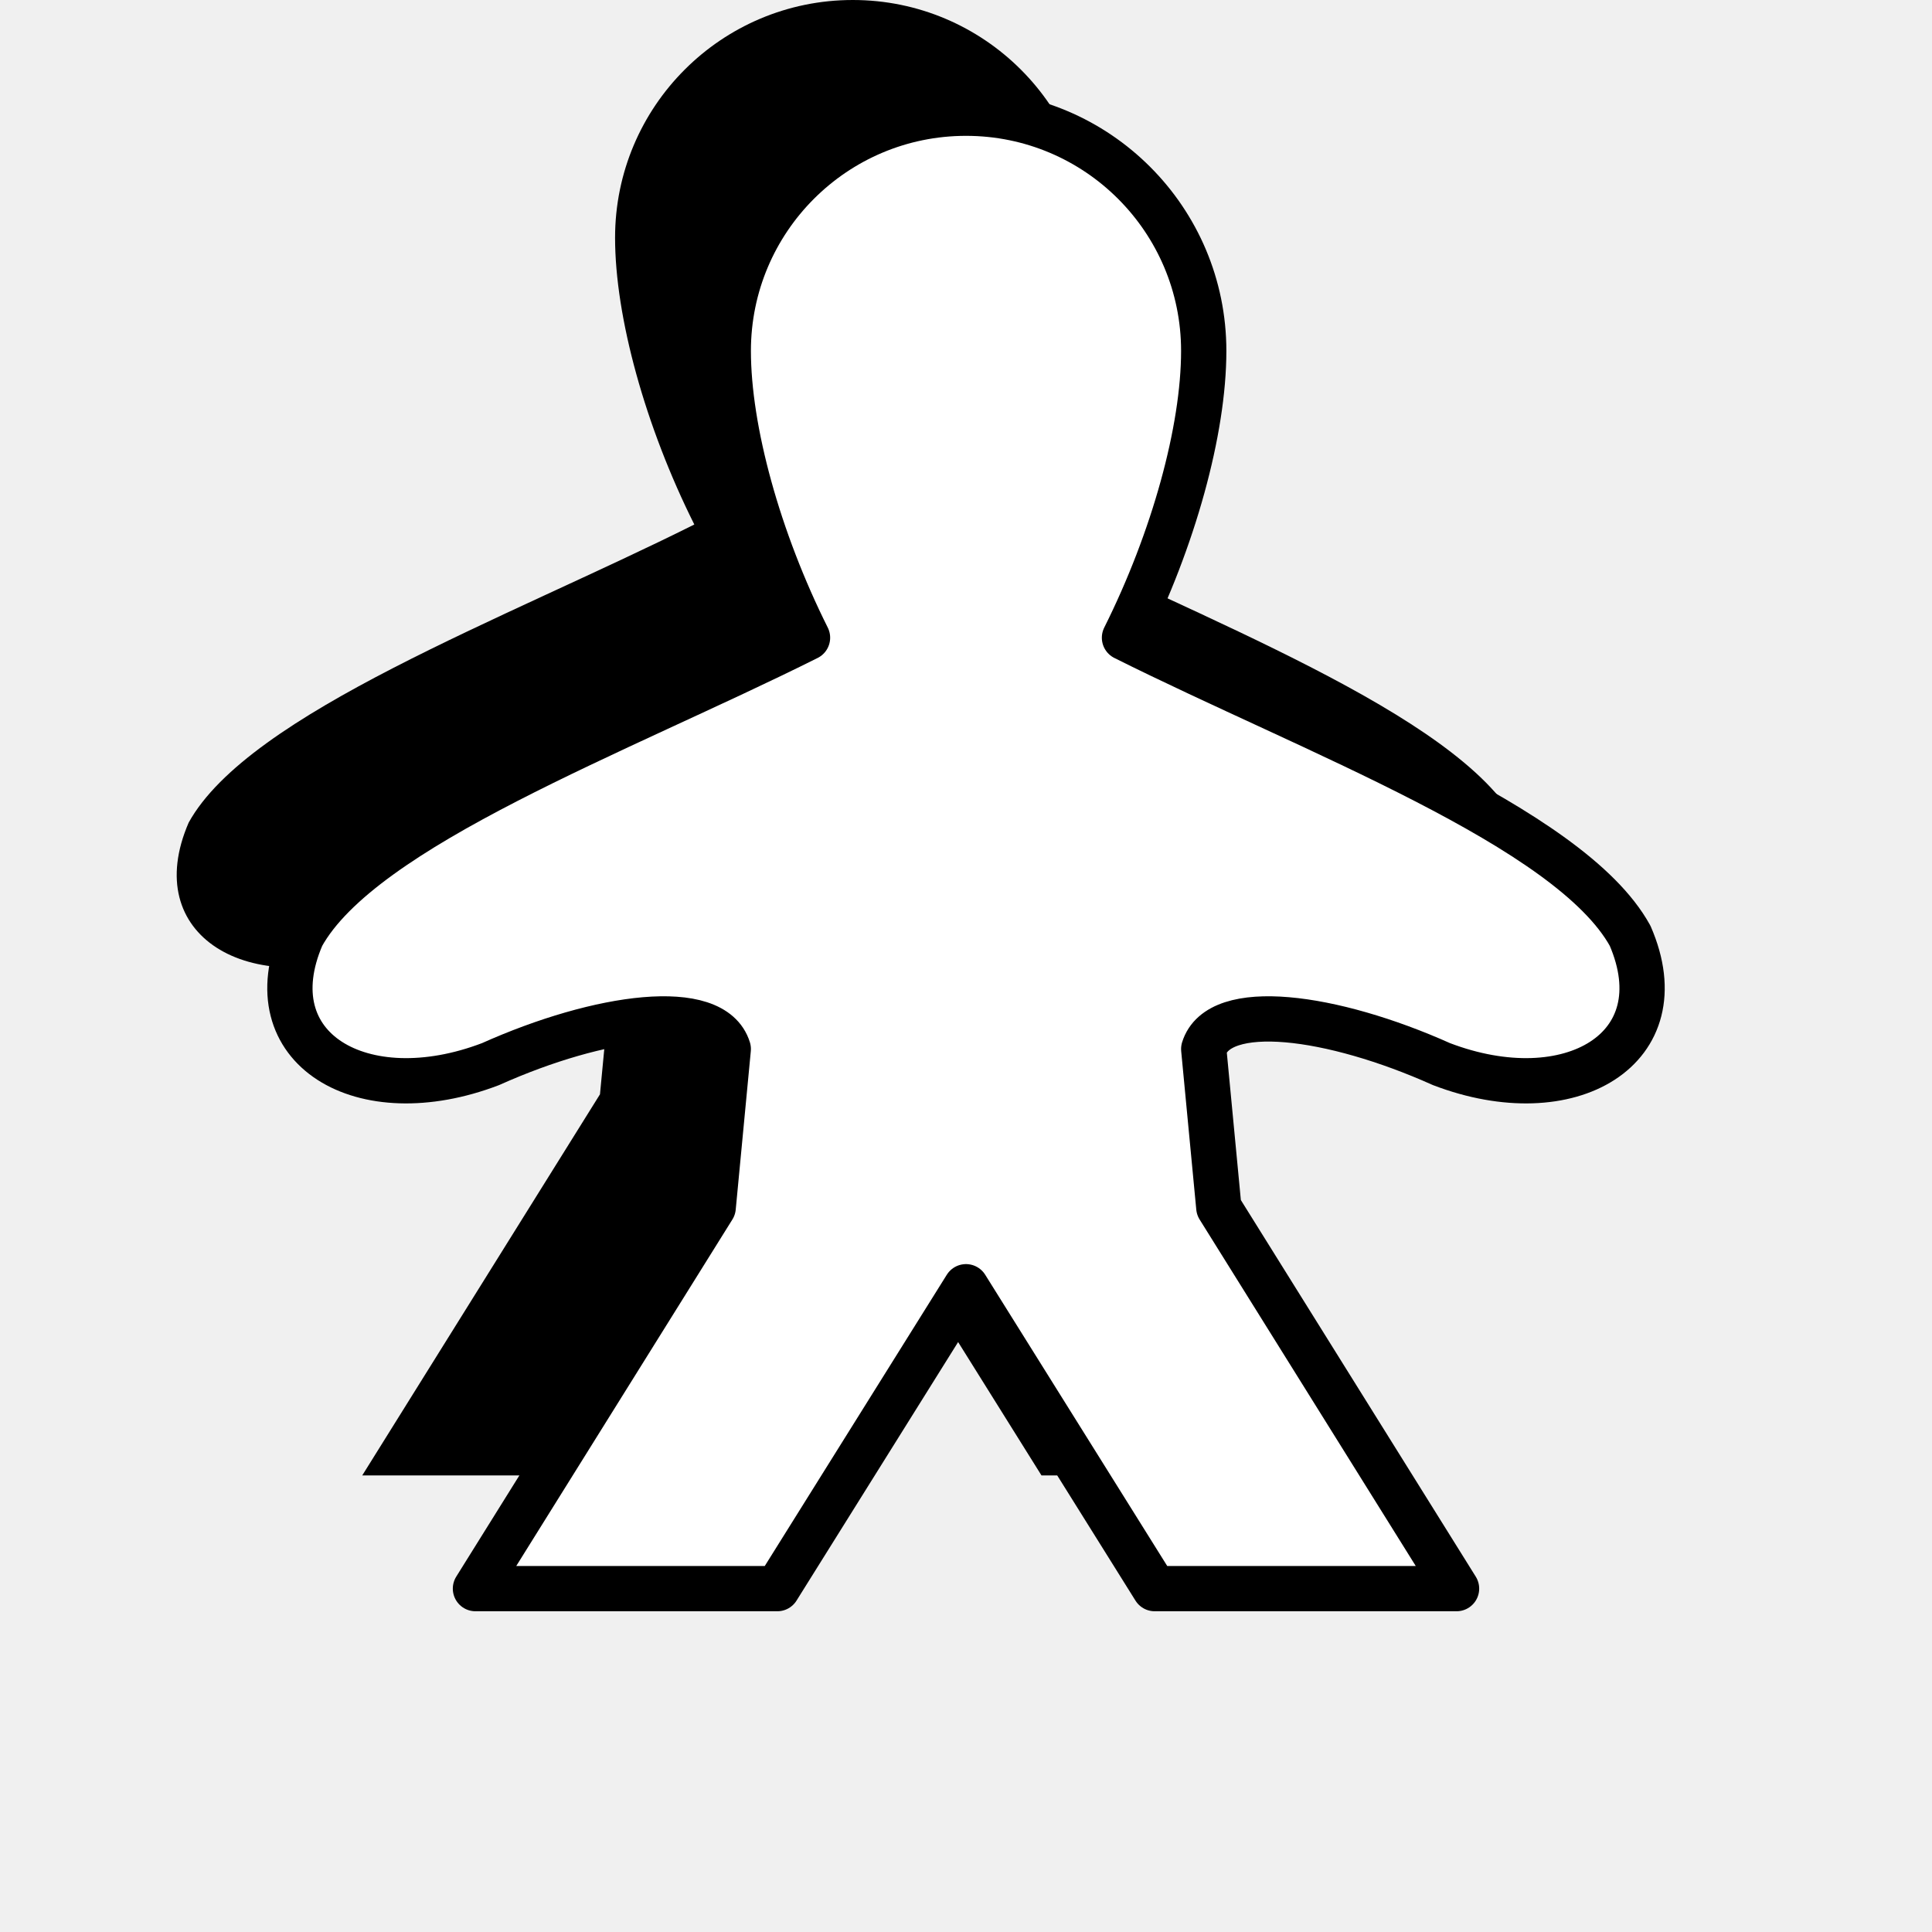
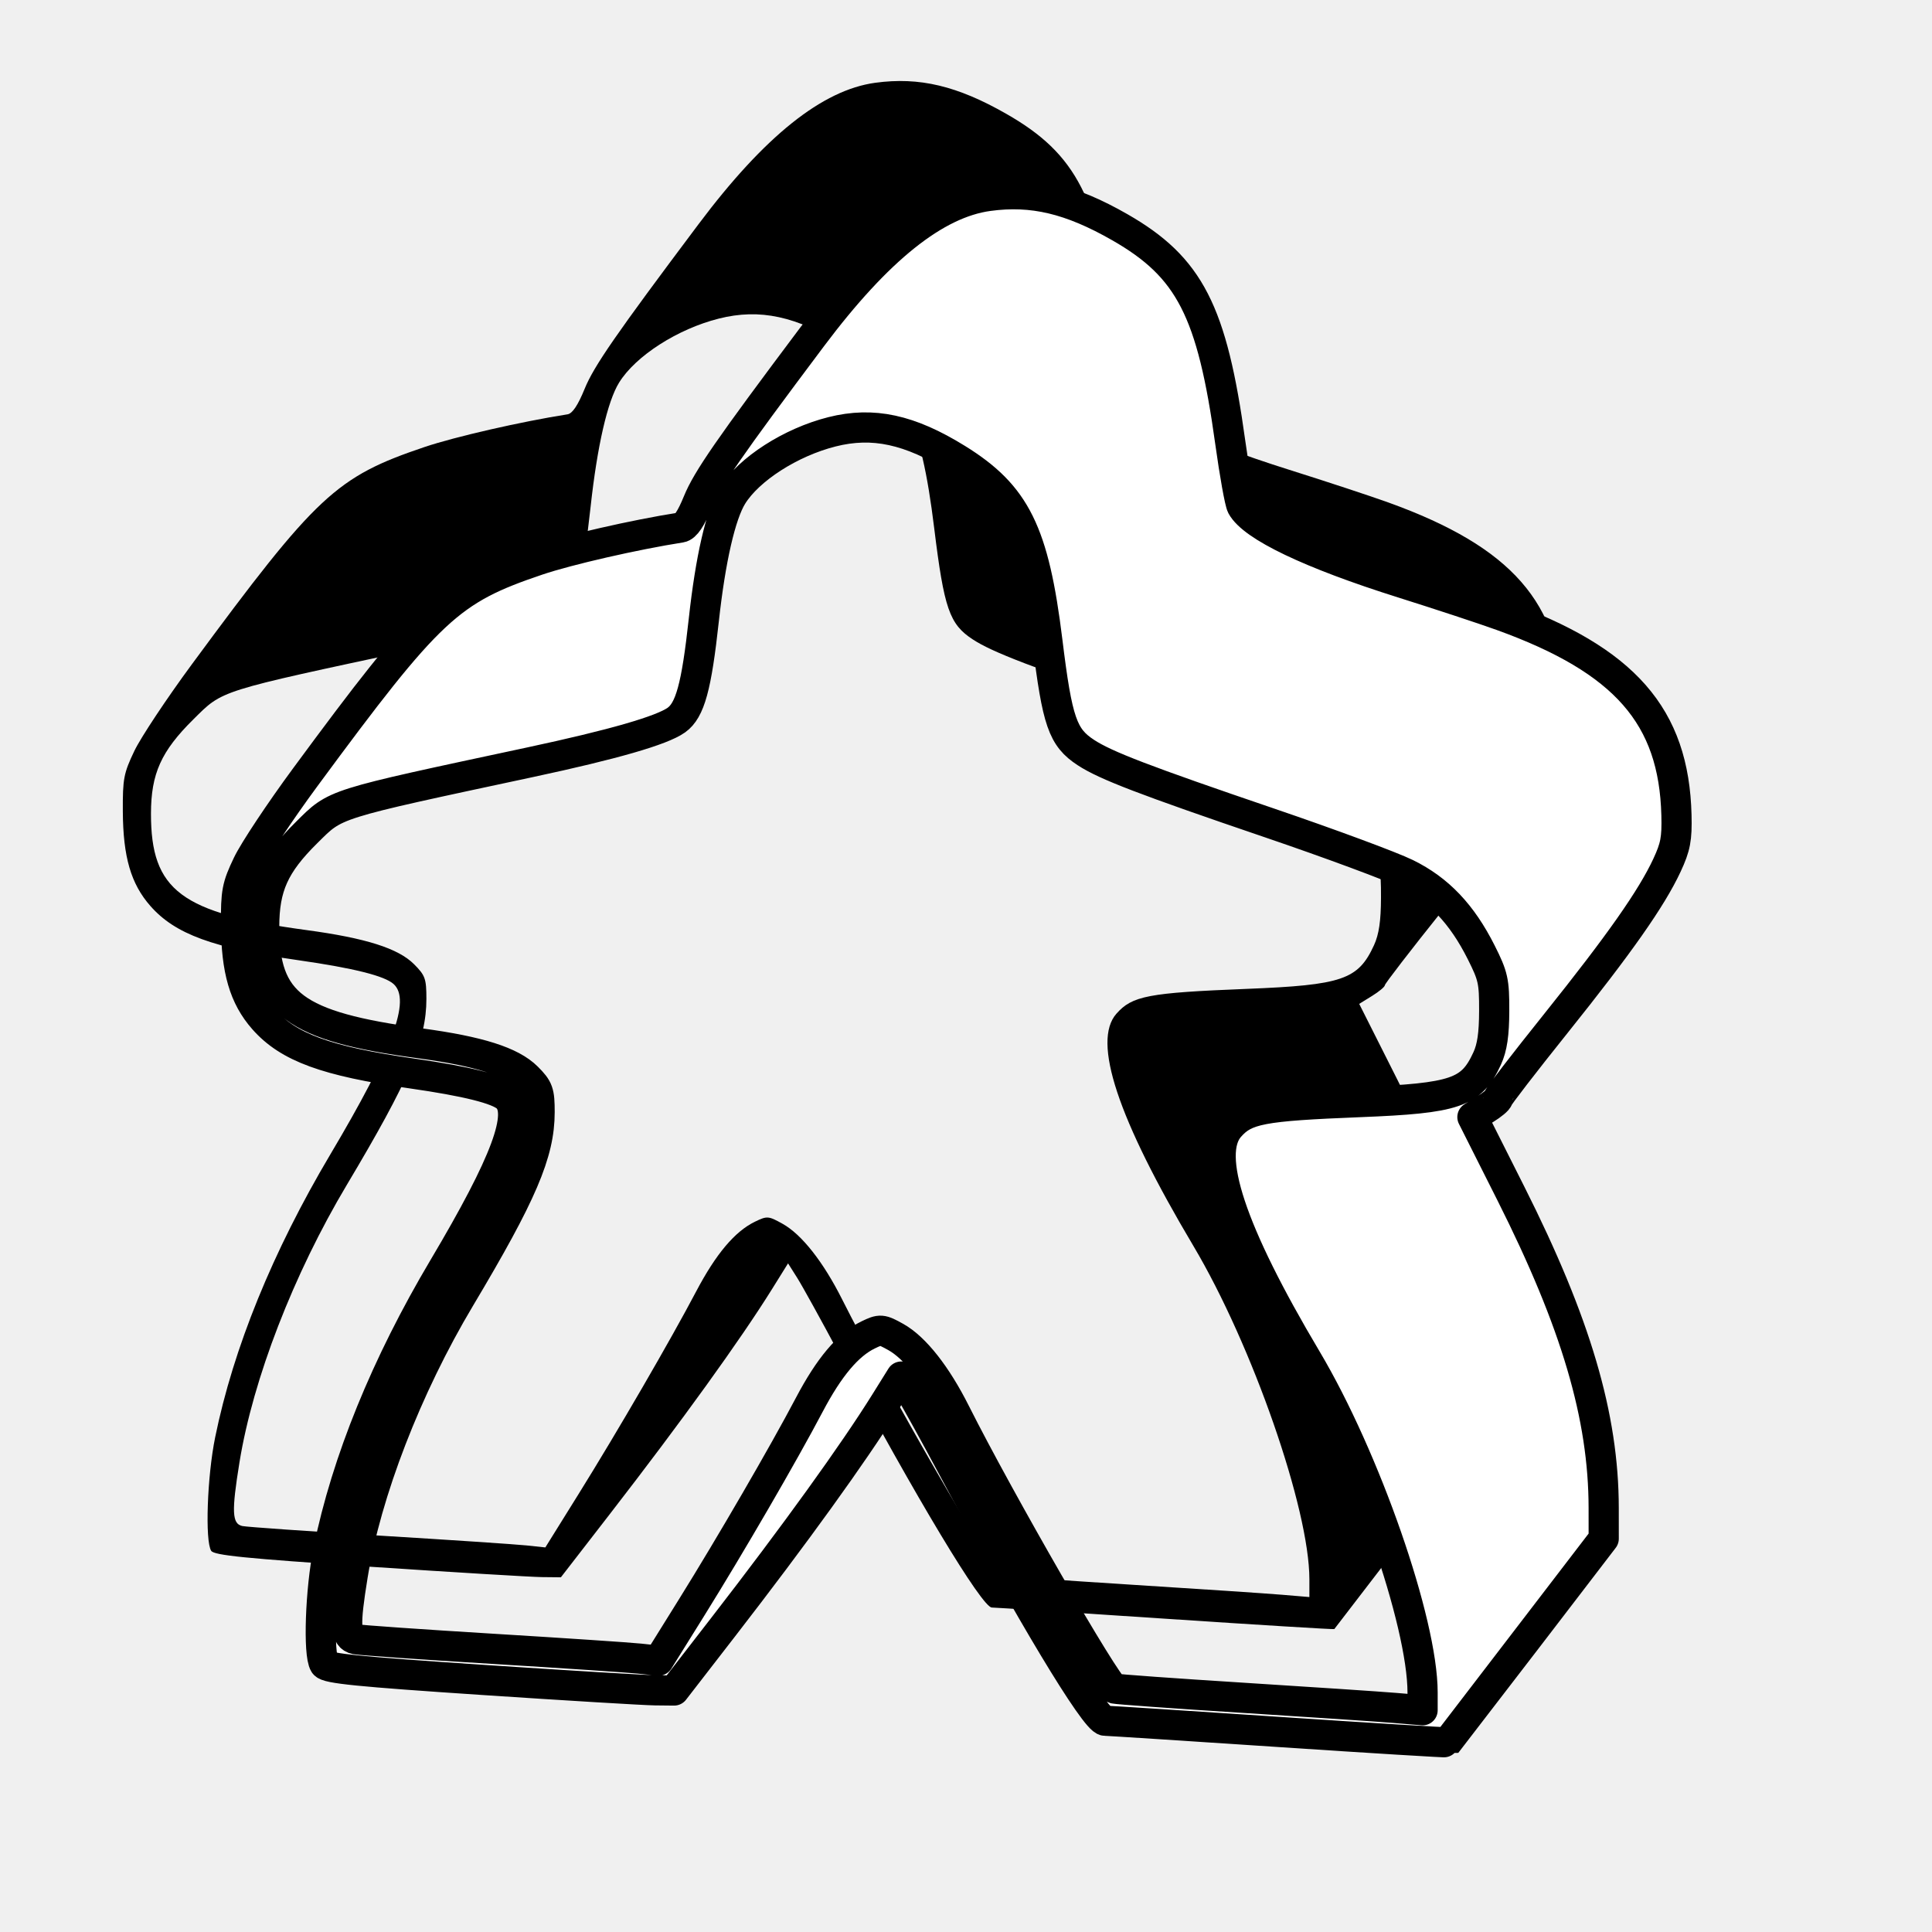
<svg xmlns="http://www.w3.org/2000/svg" viewBox="0 0 512 512">
  <defs>
-     <path id="m" d="       M 214,169       C 164,194 96,219 80,248       C 67,278 96,295 130,282       C 159,269 189,265 193,278       L 189,320       L 126,421       L 206,421       L 256,341       L 306,421       L 386,421       L 323,320       L 319,278       C 323,265 353,269 382,282       C 416,295 445,278 432,248       C 416,219 348,194 298,169       C 311,143 319,114 319,93       A 63 63 0 0 0 193,93       C 193,114 201,143 214,169       Z     " />
+     <path id="m" fill-rule="evenodd" d="M 261.950 51.937 C 247.916 53.850, 232.619 66.087, 215.143 89.379 C 193.213 118.608, 187.388 127.026, 184.954 133 C 183.154 137.420, 181.698 139.596, 180.404 139.799 C 168.187 141.717, 150.536 145.754, 142.500 148.467 C 119.057 156.383, 113.928 161.172, 80.881 206 C 74.191 215.075, 67.318 225.425, 65.608 229 C 62.786 234.901, 62.505 236.375, 62.551 245 C 62.616 257.096, 64.693 264.233, 69.854 270.097 C 76.420 277.556, 86.421 281.220, 109.079 284.468 C 123.706 286.564, 131.922 288.620, 134.310 290.781 C 138.955 294.985, 134.113 308.025, 117.552 335.912 C 102.274 361.638, 91.833 387.284, 87.019 410.906 C 84.903 421.288, 84.306 438.353, 85.966 440.979 C 86.717 442.167, 94.918 442.992, 127.700 445.176 C 150.140 446.670, 170.782 447.917, 173.571 447.947 L 178.642 448 191.608 431.250 C 210.707 406.577, 226.228 385.049, 234.576 371.652 L 238.842 364.805 241.273 368.652 C 242.610 370.769, 247.666 379.925, 252.509 389 C 272.669 426.774, 290.255 455.994, 292.839 456.011 C 293.753 456.018, 314.499 457.356, 338.943 458.985 C 363.387 460.614, 383.484 461.846, 383.605 461.724 C 383.725 461.601, 393.088 449.410, 404.411 434.633 L 425 407.766 424.994 399.633 C 424.977 375.397, 417.649 350.573, 400.386 316.268 L 390.204 296.037 393.602 293.937 C 395.471 292.782, 397 291.504, 397 291.098 C 397 290.691, 403.890 281.753, 412.312 271.235 C 429.215 250.125, 437.686 238.061, 441.768 229.291 C 444.028 224.436, 444.433 222.290, 444.276 216.018 C 443.618 189.802, 430.625 174.969, 398 163.187 C 393.325 161.498, 381.498 157.597, 371.717 154.518 C 347.233 146.810, 331.946 139.505, 329.076 134.142 C 328.551 133.162, 327.181 125.547, 326.030 117.220 C 321.222 82.416, 315.254 70.796, 296.751 60.209 C 283.694 52.738, 273.626 50.345, 261.950 51.937 M 220.500 114.429 C 209.554 117.185, 198.435 124.323, 194.059 131.405 C 190.986 136.377, 188.278 148.180, 186.521 164.260 C 184.579 182.036, 182.878 188.239, 179.236 190.832 C 175.367 193.587, 162.572 197.276, 140.500 201.999 C 87.387 213.364, 89.161 212.806, 81.244 220.638 C 72.701 229.089, 70.023 235.041, 70.010 245.601 C 69.985 266.004, 77.992 271.998, 111.262 276.486 C 126.926 278.599, 135.525 281.325, 139.703 285.503 C 142.692 288.492, 143 289.355, 143 294.735 C 143 305.611, 138.383 316.396, 121.913 344 C 107.804 367.645, 97.046 395.443, 93.468 417.500 C 91.334 430.655, 91.482 433.857, 94.250 434.419 C 95.487 434.670, 111.800 435.809, 130.500 436.949 C 149.200 438.089, 166.755 439.260, 169.510 439.553 L 174.520 440.084 183.285 426.006 C 193.644 409.367, 207.679 385.188, 214.467 372.288 C 219.715 362.315, 224.746 356.341, 230.070 353.763 C 233.297 352.200, 233.630 352.225, 237.384 354.313 C 242.454 357.133, 248.160 364.373, 253.181 374.361 C 264.925 397.718, 293.215 446.823, 295.309 447.484 C 295.964 447.690, 311.350 448.795, 329.500 449.939 C 347.650 451.083, 365.762 452.292, 369.750 452.627 L 377 453.235 377 448.525 C 377 429.901, 361.884 386.461, 346.257 360.178 C 326.141 326.345, 319.388 305.973, 325.859 298.648 C 330.047 293.907, 334.273 293.100, 360.373 292.064 C 385.743 291.056, 389.931 289.621, 394.119 280.500 C 395.442 277.619, 395.962 274.089, 395.978 267.884 C 395.998 260.026, 395.696 258.663, 392.539 252.384 C 387.420 242.203, 381.263 235.729, 372.698 231.523 C 368.739 229.579, 352.450 223.543, 336.500 218.109 C 303.205 206.765, 293.008 202.858, 287.778 199.440 C 281.619 195.416, 280.195 191.306, 277.574 169.978 C 274.008 140.969, 269.178 131.204, 253.631 121.579 C 241.040 113.784, 231.359 111.695, 220.500 114.429" />
  </defs>
  <use href="#m" fill="black" transform="translate(-30,-30)" />
-   <use href="#m" fill="white" stroke="black" stroke-width="12" stroke-linejoin="round" stroke-linecap="round" />
+   <use href="#m" fill="white" stroke="black" stroke-width="8" stroke-linejoin="round" stroke-linecap="round" />
</svg>
